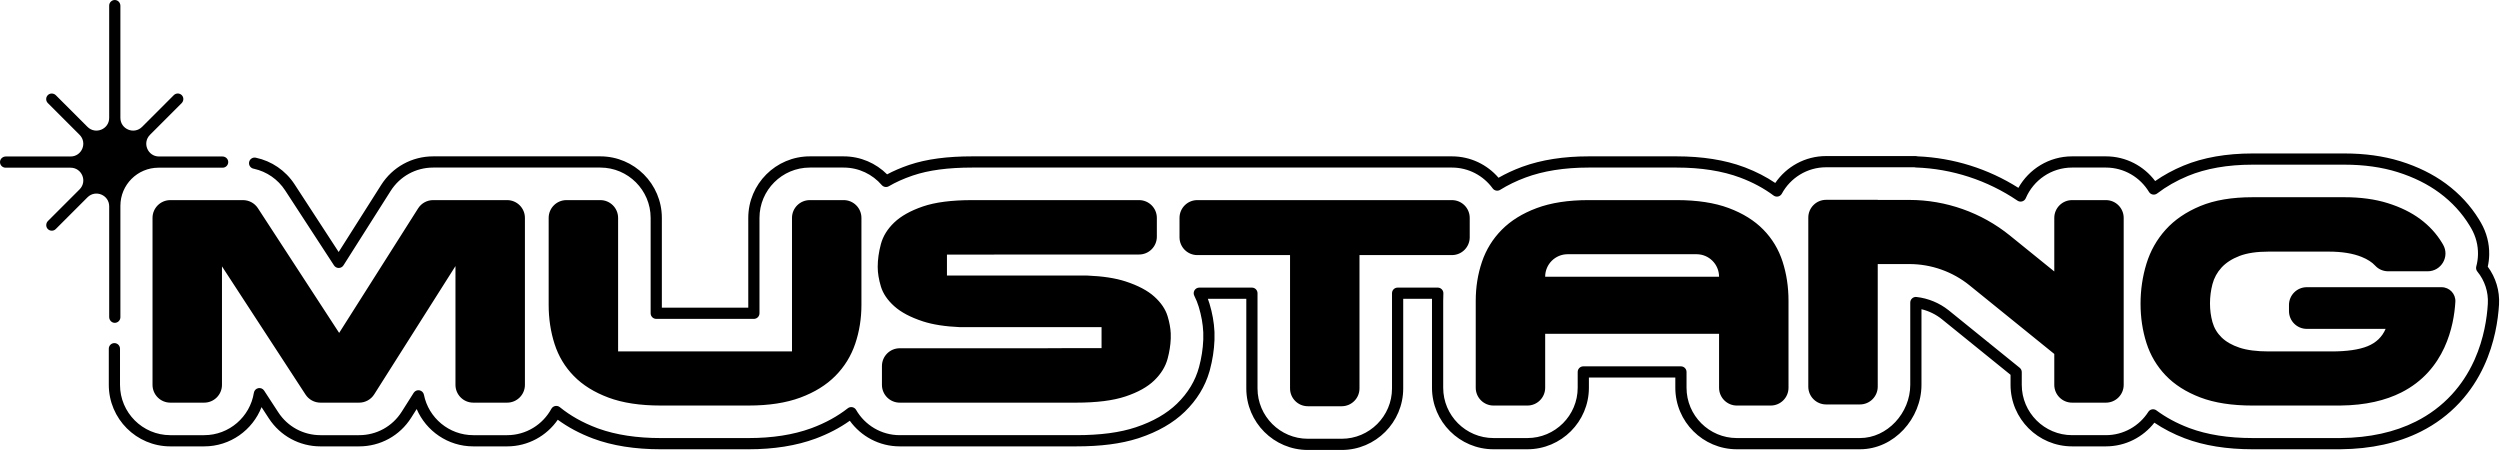
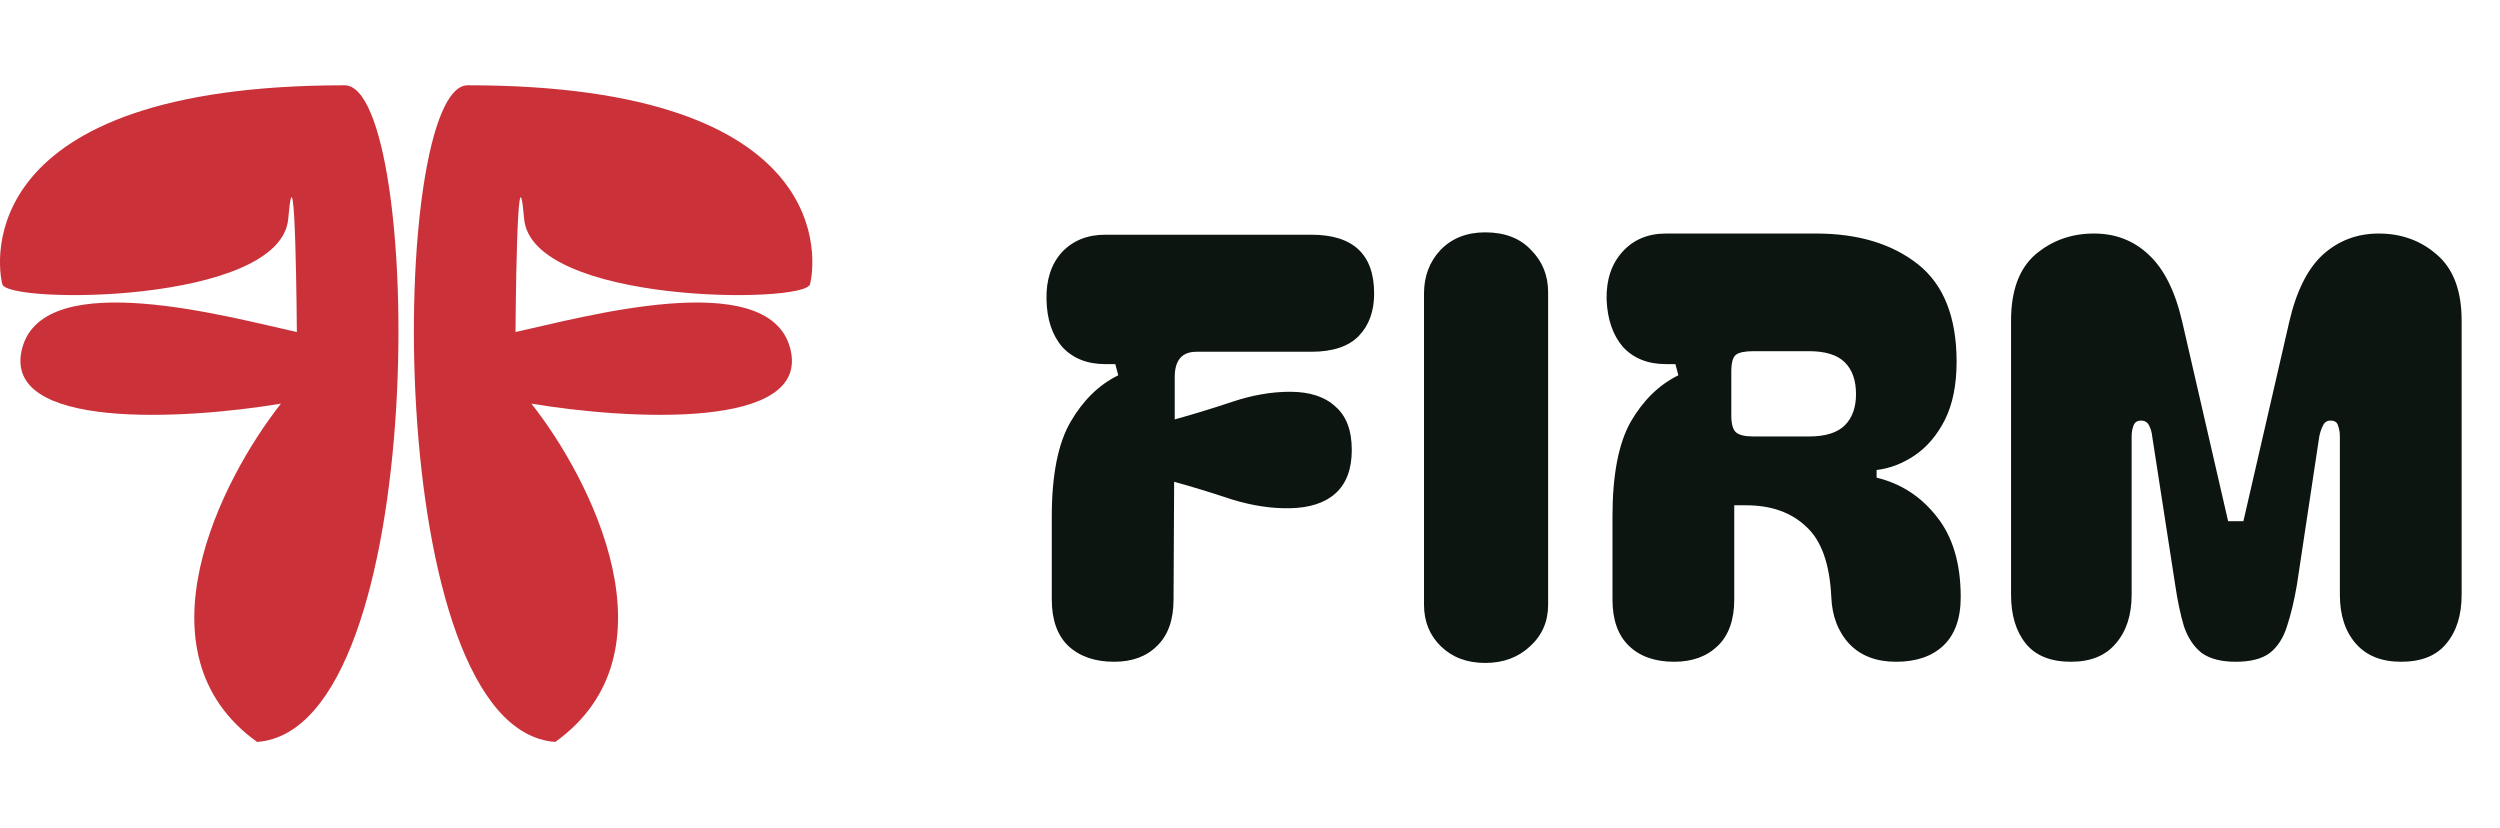
- <svg xmlns="http://www.w3.org/2000/svg" width="1389" height="250" viewBox="0 0 1389 250" fill="none">
-   <path d="M1302.62 85.262C1313.81 85.262 1324.19 86.683 1333.47 89.528L1333.91 89.665L1333.91 89.665C1343.32 92.611 1351.7 96.727 1358.8 101.935L1359.14 102.184C1366.51 107.652 1372.62 114.261 1377.28 121.839L1377.5 122.201L1377.5 122.207C1377.82 122.729 1378.13 123.262 1378.44 123.794C1381.54 129.18 1383.12 135.287 1383 141.46C1382.96 143.72 1382.69 145.967 1382.2 148.163C1386.64 154.148 1388.9 161.584 1388.46 169.083C1388.46 169.09 1388.46 169.097 1388.46 169.104L1388.45 169.281C1387.94 177.696 1386.09 190.48 1380.08 203.421C1376.67 210.784 1372.26 217.454 1366.97 223.241L1366.39 223.872C1360.33 230.351 1353.15 235.698 1345.04 239.776C1332.33 246.172 1317.34 249.442 1300.55 249.603H1300.28C1299.94 249.608 1299.59 249.611 1299.25 249.611H1251.5C1237.23 249.611 1224.54 247.592 1213.84 243.52V243.519C1207.68 241.173 1202.04 238.272 1196.97 234.84C1190.72 242.841 1180.97 248.003 1170.03 248.003H1151.25C1132.4 248.003 1117.06 232.67 1117.06 213.818V208.241L1078.98 177.415C1075.63 174.707 1071.72 172.795 1067.57 171.798V213.818C1067.57 232.467 1052.43 249.613 1033.38 249.613H964.994C946.141 249.613 930.808 234.28 930.808 215.427V209.77H882.794V215.427C882.793 234.28 867.46 249.613 848.608 249.613H829.798C810.946 249.612 795.614 234.279 795.614 215.427V167.122C795.614 166.755 795.615 166.388 795.62 166.023H779.627V215.816C779.627 234.668 764.294 250.001 745.442 250.001H726.632C707.78 250.001 692.447 234.668 692.447 215.816V166.023H671.089C671.42 166.905 671.722 167.796 671.995 168.699L671.996 168.702C673.585 173.979 674.515 179.164 674.743 184.128L674.765 184.614C674.767 184.661 674.768 184.71 674.768 184.757V188.596C674.768 188.635 674.768 188.674 674.766 188.712L674.752 189.114V189.115C674.548 194.501 673.687 200.036 672.204 205.567L671.977 206.38C669.569 214.761 664.932 222.287 658.268 228.76C651.82 235.022 643.287 239.885 633.025 243.304L632.121 243.599C622.721 246.592 611.489 248.006 597.935 248.006H499.895C488.476 248.006 478.356 242.38 472.148 233.77C466.519 237.759 460.166 241.072 453.165 243.673C442.473 247.644 429.929 249.616 415.926 249.616H367.057C352.83 249.616 340.184 247.641 329.529 243.656C322.234 240.928 315.663 237.432 309.902 233.208C303.733 242.136 293.421 248.008 281.755 248.008H262.949C248.857 248.008 236.741 239.447 231.512 227.256L228.435 232.116C222.134 242.063 211.331 248.008 199.556 248.008H178.042C166.446 248.008 155.733 242.202 149.401 232.489L145.306 226.209C140.334 238.954 127.93 248.008 113.442 248.008H94.632C75.78 248.008 60.448 232.675 60.448 213.823V193.741C60.448 192.021 61.841 190.627 63.561 190.626C65.281 190.626 66.675 192.021 66.675 193.741V213.823C66.675 229.235 79.22 241.78 94.632 241.78H113.442C127.355 241.78 138.94 231.552 141.056 218.218C141.258 216.946 142.223 215.93 143.482 215.661C144.742 215.392 146.037 215.926 146.741 217.005L154.619 229.088C159.801 237.038 168.552 241.78 178.042 241.78H199.556C209.197 241.78 218.014 236.928 223.173 228.784L229.845 218.25L229.911 218.151C230.605 217.141 231.832 216.63 233.044 216.855C234.296 217.088 235.281 218.059 235.53 219.307C238.085 232.107 249.415 241.78 262.949 241.78H281.755C292.34 241.78 301.582 235.863 306.333 227.142C306.775 226.329 307.557 225.755 308.465 225.576C309.374 225.397 310.315 225.631 311.033 226.215C316.855 230.951 323.773 234.853 331.711 237.822L332.635 238.161C342.248 241.602 353.805 243.387 367.057 243.387H415.926C429.158 243.387 440.78 241.55 450.533 238.004L450.996 237.834C458.609 235.005 465.311 231.311 471.037 226.835C471.747 226.28 472.664 226.06 473.549 226.232C474.435 226.404 475.202 226.952 475.653 227.734C480.493 236.129 489.552 241.778 499.895 241.778H597.935C611.517 241.778 622.316 240.31 631.055 237.396H631.056C640.64 234.203 648.295 229.764 653.929 224.292C660.069 218.329 664.165 211.488 666.188 203.953C667.559 198.841 668.343 193.768 668.528 188.879L668.541 188.54V184.827L668.521 184.415V184.414C668.32 180.022 667.492 175.348 666.033 170.501C665.392 168.381 664.561 166.317 663.547 164.315C663.059 163.35 663.106 162.2 663.672 161.278C664.239 160.356 665.244 159.794 666.326 159.794H695.561C697.281 159.795 698.675 161.189 698.675 162.909V215.816C698.675 231.229 711.22 243.773 726.632 243.773H745.442C760.854 243.773 773.399 231.228 773.399 215.816V162.909C773.399 161.189 774.793 159.794 776.513 159.794H798.825C799.675 159.794 800.487 160.142 801.075 160.756C801.662 161.371 801.974 162.198 801.936 163.047C801.876 164.404 801.841 165.763 801.841 167.122V215.427C801.841 230.84 814.386 243.384 829.798 243.384H848.608C864.021 243.384 876.565 230.84 876.565 215.427V206.656C876.565 204.936 877.959 203.542 879.679 203.541H933.922C935.642 203.542 937.037 204.936 937.037 206.656V215.427C937.037 230.84 949.581 243.384 964.994 243.384H1033.38C1048.6 243.384 1061.34 229.439 1061.34 213.818V168.093C1061.34 167.206 1061.72 166.361 1062.38 165.77C1063.04 165.179 1063.92 164.898 1064.81 164.999C1071.3 165.738 1077.51 168.29 1082.65 172.377L1082.9 172.573V172.574L1122.14 204.334C1122.87 204.926 1123.29 205.816 1123.29 206.755V213.818C1123.29 229.23 1135.84 241.775 1151.25 241.775H1170.03C1179.92 241.775 1188.63 236.616 1193.61 228.826L1193.65 228.758C1194.12 228.067 1194.85 227.59 1195.67 227.439C1196.52 227.283 1197.4 227.487 1198.09 228.001C1203.32 231.878 1209.32 235.131 1216.06 237.699L1216.52 237.873C1226.25 241.499 1238 243.382 1251.5 243.382H1299.25C1299.58 243.382 1299.91 243.379 1300.24 243.374H1300.49C1316.51 243.221 1330.54 240.103 1342.24 234.212C1349.83 230.396 1356.51 225.389 1362.11 219.329L1362.37 219.04C1367.22 213.74 1371.28 207.609 1374.43 200.801L1374.94 199.675C1380.11 188.052 1381.77 176.597 1382.23 168.908L1382.23 168.893L1382.24 168.714C1382.62 162.26 1380.51 155.843 1376.41 150.866C1375.77 150.088 1375.55 149.049 1375.81 148.077C1376.4 145.879 1376.73 143.615 1376.77 141.343V141.341C1376.87 136.31 1375.58 131.316 1373.04 126.901C1372.76 126.412 1372.47 125.918 1372.17 125.423C1367.92 118.412 1362.29 112.276 1355.43 107.185C1348.88 102.327 1341.03 98.421 1332.05 95.609C1323.36 92.89 1313.46 91.491 1302.62 91.491H1251.5C1237.6 91.491 1225.53 93.639 1215.56 97.775C1209.21 100.412 1203.52 103.668 1198.53 107.488C1197.83 108.026 1196.93 108.241 1196.06 108.077C1195.19 107.913 1194.43 107.386 1193.97 106.628C1189.06 98.517 1180.17 93.098 1170.04 93.098H1151.25C1139.72 93.098 1129.79 100.117 1125.52 110.124C1125.15 110.98 1124.42 111.628 1123.53 111.89C1122.64 112.152 1121.68 112.002 1120.91 111.479C1104.23 100.162 1084.54 93.724 1064.35 93.056C1064.09 93.047 1063.83 93.006 1063.59 92.936H1014.59C1003.99 92.936 994.731 98.869 989.988 107.612C989.557 108.406 988.802 108.974 987.919 109.168C987.037 109.363 986.113 109.164 985.388 108.624C980.027 104.625 973.822 101.28 966.825 98.663C957.032 95 945.158 93.098 931.478 93.098H882.609C869.165 93.098 857.385 94.993 847.541 98.65C842.439 100.545 837.749 102.83 833.484 105.477C832.098 106.337 830.282 105.982 829.323 104.662C824.228 97.652 815.978 93.098 806.692 93.098H540.227C526.698 93.098 515.949 94.563 507.274 97.477L506.862 97.617C501.955 99.304 497.64 101.251 493.836 103.474C492.54 104.232 490.888 103.957 489.907 102.82C484.768 96.865 477.182 93.1 468.734 93.1H449.925C434.513 93.1 421.969 105.645 421.968 121.057V174.059C421.968 175.779 420.574 177.173 418.854 177.173H364.611C362.891 177.173 361.497 175.779 361.497 174.059V121.057C361.496 105.645 348.952 93.1 333.54 93.1H240.655C231.019 93.1 222.203 97.95 217.042 106.088L190.826 147.441C190.258 148.336 189.274 148.881 188.214 148.887C187.155 148.894 186.165 148.361 185.586 147.473L158.439 105.798C154.397 99.595 148.19 95.35 141.158 93.779L140.823 93.706L140.744 93.689C139.106 93.3 138.068 91.674 138.417 90.017C138.771 88.334 140.423 87.257 142.106 87.612C150.885 89.46 158.645 94.706 163.658 102.4L188.16 140.013L211.782 102.752C218.085 92.814 228.886 86.872 240.655 86.872H333.54C352.392 86.872 367.725 102.205 367.725 121.057V170.946H415.74V121.057C415.74 102.205 431.073 86.872 449.925 86.872H468.734C478.154 86.872 486.693 90.703 492.877 96.876C496.51 94.93 500.488 93.222 504.836 91.727L505.29 91.574C514.816 88.373 526.291 86.87 540.227 86.87H806.692C817.038 86.87 826.319 91.493 832.586 98.762C836.561 96.487 840.828 94.5 845.371 92.812L845.874 92.627C856.453 88.78 868.823 86.87 882.609 86.87H931.478C945.705 86.87 958.351 88.844 969.006 92.83L969.708 93.094C975.776 95.42 981.335 98.283 986.335 101.66C992.491 92.646 1002.85 86.707 1014.59 86.707H1064.46C1064.8 86.707 1065.13 86.762 1065.43 86.864C1085.3 87.677 1104.68 93.764 1121.42 104.37C1127.28 93.941 1138.45 86.87 1151.25 86.87H1170.04C1181.23 86.87 1191.17 92.276 1197.41 100.596C1202.18 97.266 1207.44 94.4 1213.17 92.023H1213.17C1224.07 87.504 1236.98 85.262 1251.5 85.262H1302.62ZM806.69 111.182C812.148 111.182 816.575 115.607 816.575 121.068V131.837C816.575 137.298 812.151 141.725 806.69 141.725H755.33V215.816C755.33 221.277 750.902 225.704 745.441 225.704H726.632C721.174 225.704 716.747 221.277 716.747 215.816V141.725H665.224C659.766 141.725 655.339 137.298 655.339 131.837V121.068C655.339 115.61 659.763 111.182 665.224 111.182H806.69ZM931.478 111.179C942.945 111.179 952.617 112.657 960.495 115.602C968.372 118.547 974.777 122.538 979.705 127.578L979.71 127.582C984.64 132.617 988.205 138.539 990.4 145.345C992.597 152.149 993.696 159.411 993.696 167.126V215.432C993.696 220.893 989.271 225.321 983.81 225.321H965.002C959.541 225.321 955.113 220.893 955.113 215.432V185.475H858.499V215.432C858.499 220.893 854.072 225.321 848.611 225.321H829.801C824.343 225.321 819.917 220.893 819.917 215.432V167.126C819.917 159.516 821.067 152.308 823.372 145.504C825.676 138.696 829.349 132.749 834.383 127.66C839.423 122.568 845.905 118.549 853.835 115.602C861.767 112.655 871.356 111.179 882.609 111.179H931.478ZM1302.62 109.575C1311.62 109.575 1319.63 110.677 1326.65 112.872C1333.67 115.069 1339.67 118.015 1344.66 121.712C1349.64 125.409 1353.66 129.779 1356.72 134.814C1356.94 135.185 1357.16 135.559 1357.38 135.933C1361.17 142.512 1356.39 150.729 1348.79 150.729H1326.89C1324.17 150.729 1321.53 149.64 1319.69 147.629C1317.94 145.711 1315.44 144.092 1312.19 142.769C1307.31 140.786 1301.18 139.794 1293.78 139.794H1260.51C1253.86 139.794 1248.45 140.599 1244.27 142.206C1240.09 143.812 1236.77 145.958 1234.3 148.636C1231.84 151.314 1230.15 154.398 1229.24 157.878C1228.33 161.361 1227.87 164.924 1227.87 168.569C1227.87 172.214 1228.33 175.669 1229.24 178.938C1230.15 182.209 1231.84 185.046 1234.3 187.458C1236.77 189.869 1240.09 191.773 1244.27 193.166C1248.45 194.561 1253.86 195.255 1260.51 195.255H1295.39C1303.96 195.255 1310.63 194.291 1315.4 192.363C1320.17 190.432 1323.52 187.219 1325.45 182.717H1281.64C1276.18 182.717 1271.76 178.289 1271.76 172.829V169.454C1271.76 163.995 1276.18 159.568 1281.64 159.568H1356.53V159.571C1360.94 159.571 1364.46 163.28 1364.2 167.684C1364.2 167.734 1364.19 167.784 1364.19 167.833C1363.41 180.813 1358.59 205.766 1334.12 218.081C1325.51 222.413 1314.47 225.178 1300.32 225.313C1299.96 225.315 1299.61 225.321 1299.24 225.321H1251.5C1240.03 225.321 1230.36 223.818 1222.48 220.819C1214.61 217.819 1208.2 213.746 1203.27 208.601C1198.34 203.457 1194.78 197.458 1192.58 190.597C1190.39 183.739 1189.29 176.448 1189.29 168.733C1189.29 161.018 1190.39 153.596 1192.58 146.468C1194.78 139.343 1198.34 133.045 1203.27 127.58C1208.2 122.114 1214.61 117.749 1222.48 114.478C1230.36 111.21 1240.03 109.575 1251.5 109.575H1302.62ZM468.724 111.176C474.185 111.176 478.612 115.601 478.612 121.062V169.369C478.612 176.979 477.461 184.186 475.157 190.99C472.852 197.798 469.182 203.746 464.145 208.835C459.105 213.928 452.623 217.946 444.693 220.893C436.761 223.84 427.172 225.315 415.919 225.315H367.049C355.582 225.315 345.911 223.84 338.034 220.893C330.156 217.948 323.751 213.957 318.823 208.917C313.893 203.883 310.328 197.961 308.133 191.155C305.936 184.351 304.837 177.089 304.837 169.374V121.067C304.838 115.609 309.264 111.182 314.725 111.182H333.534C338.992 111.182 343.419 115.606 343.419 121.067V195.255H440.034V121.067C440.034 115.609 444.462 111.182 449.922 111.182H468.731L468.724 111.176ZM1043.27 111.084H1060.87C1081.12 111.085 1100.94 118.103 1116.68 130.843L1141.36 150.821V121.067C1141.36 115.609 1145.79 111.182 1151.25 111.182H1170.03L1170.04 111.184C1175.5 111.184 1179.92 115.609 1179.92 121.07V213.826C1179.92 219.286 1175.5 223.713 1170.04 223.713H1151.25C1145.79 223.713 1141.36 219.286 1141.36 213.826V196.656L1094.27 158.534C1084.85 150.91 1072.99 146.71 1060.87 146.71H1043.27V214.822C1043.27 220.283 1038.84 224.709 1033.38 224.709H1014.58C1009.12 224.709 1004.69 220.283 1004.69 214.822V120.908C1004.69 115.449 1009.12 111.022 1014.58 111.022H1043.27V111.084ZM632.857 111.182C638.318 111.182 642.745 115.607 642.745 121.068V131.516C642.745 136.977 638.318 141.404 632.857 141.404H558.868C555.178 141.404 551.87 141.421 548.94 141.454H526.128V153.098H604.105C612.65 153.442 619.73 154.525 625.342 156.354C632.253 158.606 637.585 161.419 641.336 164.794C645.086 168.17 647.55 171.815 648.731 175.726C649.755 179.122 650.333 182.296 650.467 185.246V188.2C650.333 191.775 649.752 195.465 648.731 199.279C647.55 203.676 645.086 207.694 641.336 211.336C637.585 214.981 632.256 217.954 625.342 220.258C618.429 222.563 609.291 223.713 597.934 223.713H499.894C494.433 223.713 490.006 219.286 490.006 213.826V203.377C490.006 197.919 494.433 193.492 499.894 193.492H579.287C585.694 193.492 590.993 193.467 595.188 193.415H612.022V181.77H533.427C525.077 181.401 518.175 180.328 512.732 178.541C505.873 176.289 500.566 173.477 496.817 170.101C493.065 166.725 490.602 163.083 489.423 159.169C488.243 155.258 487.655 151.64 487.655 148.317C487.655 144.244 488.243 140.011 489.423 135.617C490.602 131.225 493.065 127.233 496.817 123.641C500.566 120.051 505.871 117.078 512.732 114.719C519.588 112.363 528.751 111.182 540.22 111.182H632.857ZM135.006 111.182C138.35 111.182 141.466 112.871 143.29 115.671L188.432 184.969L232.301 115.776C234.115 112.916 237.266 111.182 240.652 111.182H281.755C287.216 111.182 291.644 115.607 291.644 121.068V213.823C291.644 219.284 287.216 223.711 281.755 223.711H262.947C257.486 223.711 253.058 219.284 253.058 213.823V147.833L207.904 219.115C206.093 221.977 202.941 223.711 199.553 223.711H178.039C174.696 223.711 171.582 222.022 169.755 219.222L123.328 147.994V213.823C123.328 219.284 118.9 223.711 113.439 223.711H94.63C89.169 223.711 84.743 219.284 84.743 213.823V121.068C84.743 115.609 89.169 111.182 94.63 111.182H135.006ZM63.833 0C65.549 0.03 66.889 1.503 66.889 3.217V65.492C66.889 71.782 74.495 74.934 78.945 70.485L96.576 52.854C97.804 51.623 99.832 51.663 101.02 52.896C102.208 54.129 102.118 56.117 100.905 57.331L83.346 74.889C78.897 79.339 82.049 86.944 88.339 86.944H123.584L123.591 86.942C125.305 86.942 126.775 88.252 126.807 89.999C126.84 91.745 125.432 93.17 123.693 93.17H88.078C76.376 93.17 66.892 102.654 66.892 114.356V176.254C66.892 177.993 65.437 179.399 63.72 179.369C62.004 179.339 60.664 177.866 60.664 176.152V114.625C60.664 108.335 53.057 105.183 48.608 109.632L30.977 127.263C30.369 127.871 29.572 128.175 28.775 128.175C27.978 128.175 27.181 127.871 26.573 127.263C25.36 126.053 25.427 124.005 26.637 122.794L44.204 105.228C48.653 100.779 45.501 93.172 39.211 93.172H3.115C1.376 93.172 -0.032 91.748 0.001 90.001C0.03 88.285 1.503 86.944 3.217 86.944H39.209C45.499 86.944 48.65 79.339 44.201 74.889L26.57 57.258C25.342 56.028 25.355 54.027 26.613 52.814C27.846 51.626 29.834 51.715 31.047 52.928L48.606 70.487C53.055 74.936 60.66 71.785 60.661 65.495V3.115C60.661 1.376 62.116 -0.029 63.833 0ZM870.995 141.245C864.091 141.245 858.494 146.84 858.494 153.746H955.106C955.106 146.842 949.51 141.245 942.604 141.245H870.995Z" fill="black" />
+ <svg xmlns="http://www.w3.org/2000/svg" width="136" height="45" viewBox="0 0 136 45" fill="none">
+   <path d="M13.984 40.361C23.51 39.668 23.042 4.639 18.747 4.639C-1.517 4.639 -0.162 14.381 0.128 15.464C0.418 16.546 15.283 16.546 15.681 11.892C16.079 7.237 16.149 18.062 16.149 18.062C12.65 17.304 2.423 14.425 1.211 18.928C-0.002 23.431 10.087 22.825 15.283 21.959C12.036 26.072 7.229 35.511 13.984 40.361Z" fill="#CA3139" />
+   <path d="M30.208 40.361C20.682 39.668 21.15 4.639 25.445 4.639C45.709 4.639 44.354 14.381 44.064 15.464C43.774 16.546 28.909 16.546 28.511 11.892C28.113 7.237 28.043 18.062 28.043 18.062C31.542 17.304 41.769 14.425 42.981 18.928C44.194 23.431 34.105 22.825 28.909 21.959C32.157 26.072 36.963 35.511 30.208 40.361Z" fill="#CA3139" />
+   <path d="M60.609 36C59.564 36 58.732 35.712 58.113 35.136C57.516 34.56 57.217 33.717 57.217 32.608V28.096C57.217 25.835 57.559 24.117 58.241 22.944C58.924 21.771 59.788 20.928 60.833 20.416L60.673 19.808H60.129C59.148 19.808 58.369 19.499 57.793 18.88C57.239 18.24 56.951 17.376 56.929 16.288C56.908 15.221 57.185 14.368 57.761 13.728C58.359 13.088 59.148 12.768 60.129 12.768H71.329C73.612 12.768 74.753 13.835 74.753 15.968C74.753 16.928 74.476 17.696 73.921 18.272C73.367 18.848 72.503 19.136 71.329 19.136H65.089C64.3 19.136 63.905 19.595 63.905 20.512V22.816C64.908 22.539 65.953 22.219 67.041 21.856C68.129 21.493 69.175 21.312 70.177 21.312C71.244 21.312 72.065 21.579 72.641 22.112C73.239 22.624 73.537 23.413 73.537 24.48C73.537 25.525 73.239 26.315 72.641 26.848C72.065 27.36 71.244 27.627 70.177 27.648C69.175 27.669 68.119 27.509 67.009 27.168C65.921 26.805 64.876 26.485 63.873 26.208L63.841 32.608C63.841 33.717 63.543 34.56 62.945 35.136C62.369 35.712 61.591 36 60.609 36ZM80.794 36.064C79.813 36.064 79.013 35.765 78.394 35.168C77.775 34.571 77.466 33.813 77.466 32.896V15.968C77.466 15.029 77.765 14.24 78.362 13.6C78.981 12.96 79.791 12.64 80.794 12.64C81.861 12.64 82.693 12.96 83.29 13.6C83.909 14.219 84.218 14.987 84.218 15.904V32.896C84.218 33.813 83.887 34.571 83.226 35.168C82.586 35.765 81.775 36.064 80.794 36.064ZM103.143 36C102.076 36 101.233 35.68 100.615 35.04C99.996 34.379 99.665 33.525 99.623 32.48C99.537 30.667 99.079 29.387 98.247 28.64C97.436 27.872 96.348 27.488 94.983 27.488H94.343V32.608C94.343 33.717 94.044 34.56 93.447 35.136C92.849 35.712 92.06 36 91.079 36C90.033 36 89.212 35.712 88.615 35.136C88.017 34.56 87.719 33.717 87.719 32.608V28.096C87.719 25.835 88.049 24.117 88.711 22.944C89.393 21.771 90.257 20.928 91.303 20.416L91.143 19.808H90.631C89.649 19.808 88.871 19.499 88.295 18.88C87.74 18.24 87.441 17.376 87.399 16.288C87.377 15.221 87.665 14.357 88.263 13.696C88.86 13.035 89.649 12.704 90.631 12.704H98.791C101.073 12.704 102.919 13.259 104.327 14.368C105.735 15.477 106.439 17.248 106.439 19.68C106.439 20.939 106.225 21.995 105.799 22.848C105.372 23.68 104.828 24.32 104.167 24.768C103.505 25.216 102.812 25.483 102.087 25.568V25.984C103.409 26.304 104.497 27.008 105.351 28.096C106.225 29.184 106.663 30.645 106.663 32.48C106.663 33.653 106.343 34.539 105.703 35.136C105.084 35.712 104.231 36 103.143 36ZM94.183 22.592C94.183 23.061 94.268 23.371 94.439 23.52C94.609 23.669 94.929 23.744 95.399 23.744H98.407C99.303 23.744 99.953 23.541 100.359 23.136C100.764 22.731 100.967 22.165 100.967 21.44C100.967 20.693 100.764 20.117 100.359 19.712C99.953 19.307 99.303 19.104 98.407 19.104H95.399C94.929 19.104 94.609 19.168 94.439 19.296C94.268 19.424 94.183 19.733 94.183 20.224V22.592ZM112.665 36C111.556 36 110.734 35.669 110.201 35.008C109.668 34.347 109.401 33.461 109.401 32.352V17.44C109.401 15.819 109.838 14.624 110.713 13.856C111.609 13.088 112.676 12.704 113.913 12.704C115.086 12.704 116.078 13.088 116.889 13.856C117.721 14.624 118.329 15.84 118.713 17.504L121.209 28.352H122.041L124.537 17.504C124.921 15.84 125.529 14.624 126.361 13.856C127.214 13.088 128.228 12.704 129.401 12.704C130.638 12.704 131.694 13.088 132.569 13.856C133.465 14.624 133.913 15.819 133.913 17.44V32.352C133.913 33.461 133.636 34.347 133.081 35.008C132.548 35.669 131.726 36 130.617 36C129.55 36 128.729 35.669 128.153 35.008C127.577 34.347 127.289 33.461 127.289 32.352V23.744C127.289 23.531 127.257 23.339 127.193 23.168C127.15 22.976 127.012 22.88 126.777 22.88C126.585 22.88 126.446 22.976 126.361 23.168C126.276 23.339 126.212 23.531 126.169 23.744L124.953 31.808C124.804 32.683 124.622 33.44 124.409 34.08C124.217 34.699 123.908 35.179 123.481 35.52C123.054 35.84 122.436 36 121.625 36C120.836 36 120.217 35.84 119.769 35.52C119.342 35.179 119.022 34.699 118.809 34.08C118.617 33.44 118.457 32.683 118.329 31.808L117.081 23.744C117.06 23.531 117.006 23.339 116.921 23.168C116.836 22.976 116.686 22.88 116.473 22.88C116.26 22.88 116.121 22.976 116.057 23.168C115.993 23.339 115.961 23.531 115.961 23.744V32.352C115.961 33.461 115.673 34.347 115.097 35.008C114.542 35.669 113.732 36 112.665 36Z" fill="#0C150F" />
</svg>
